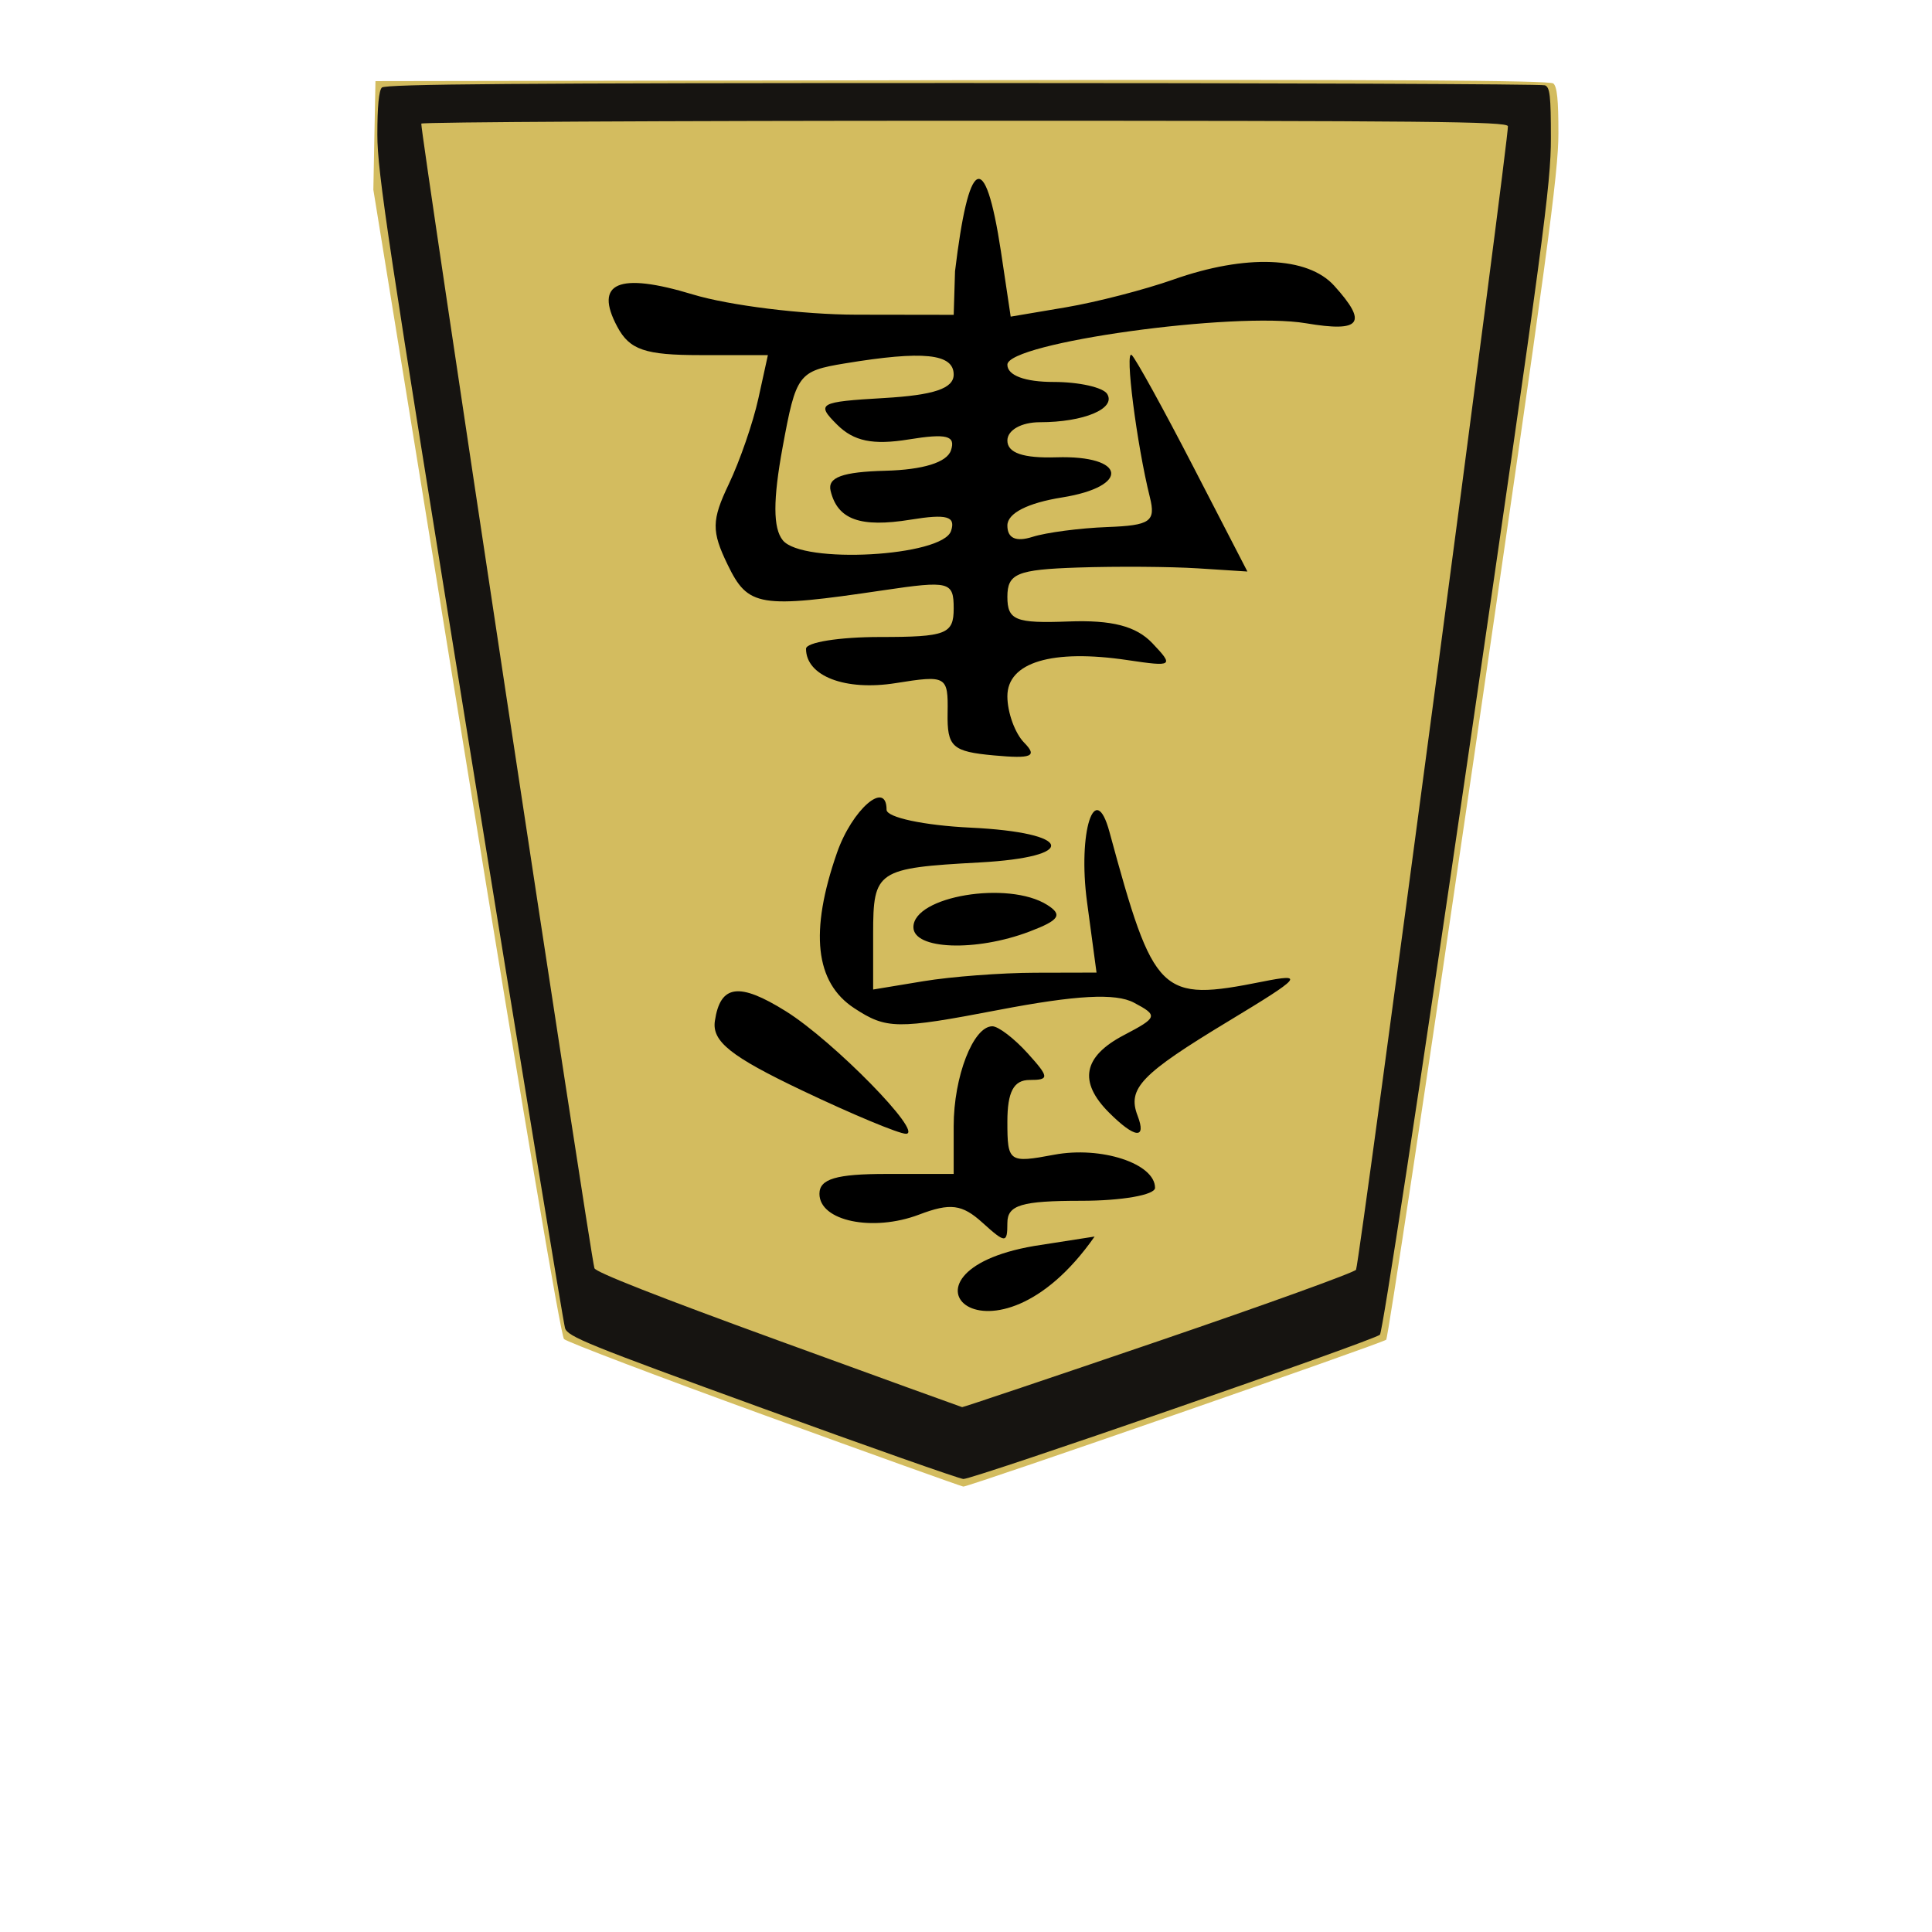
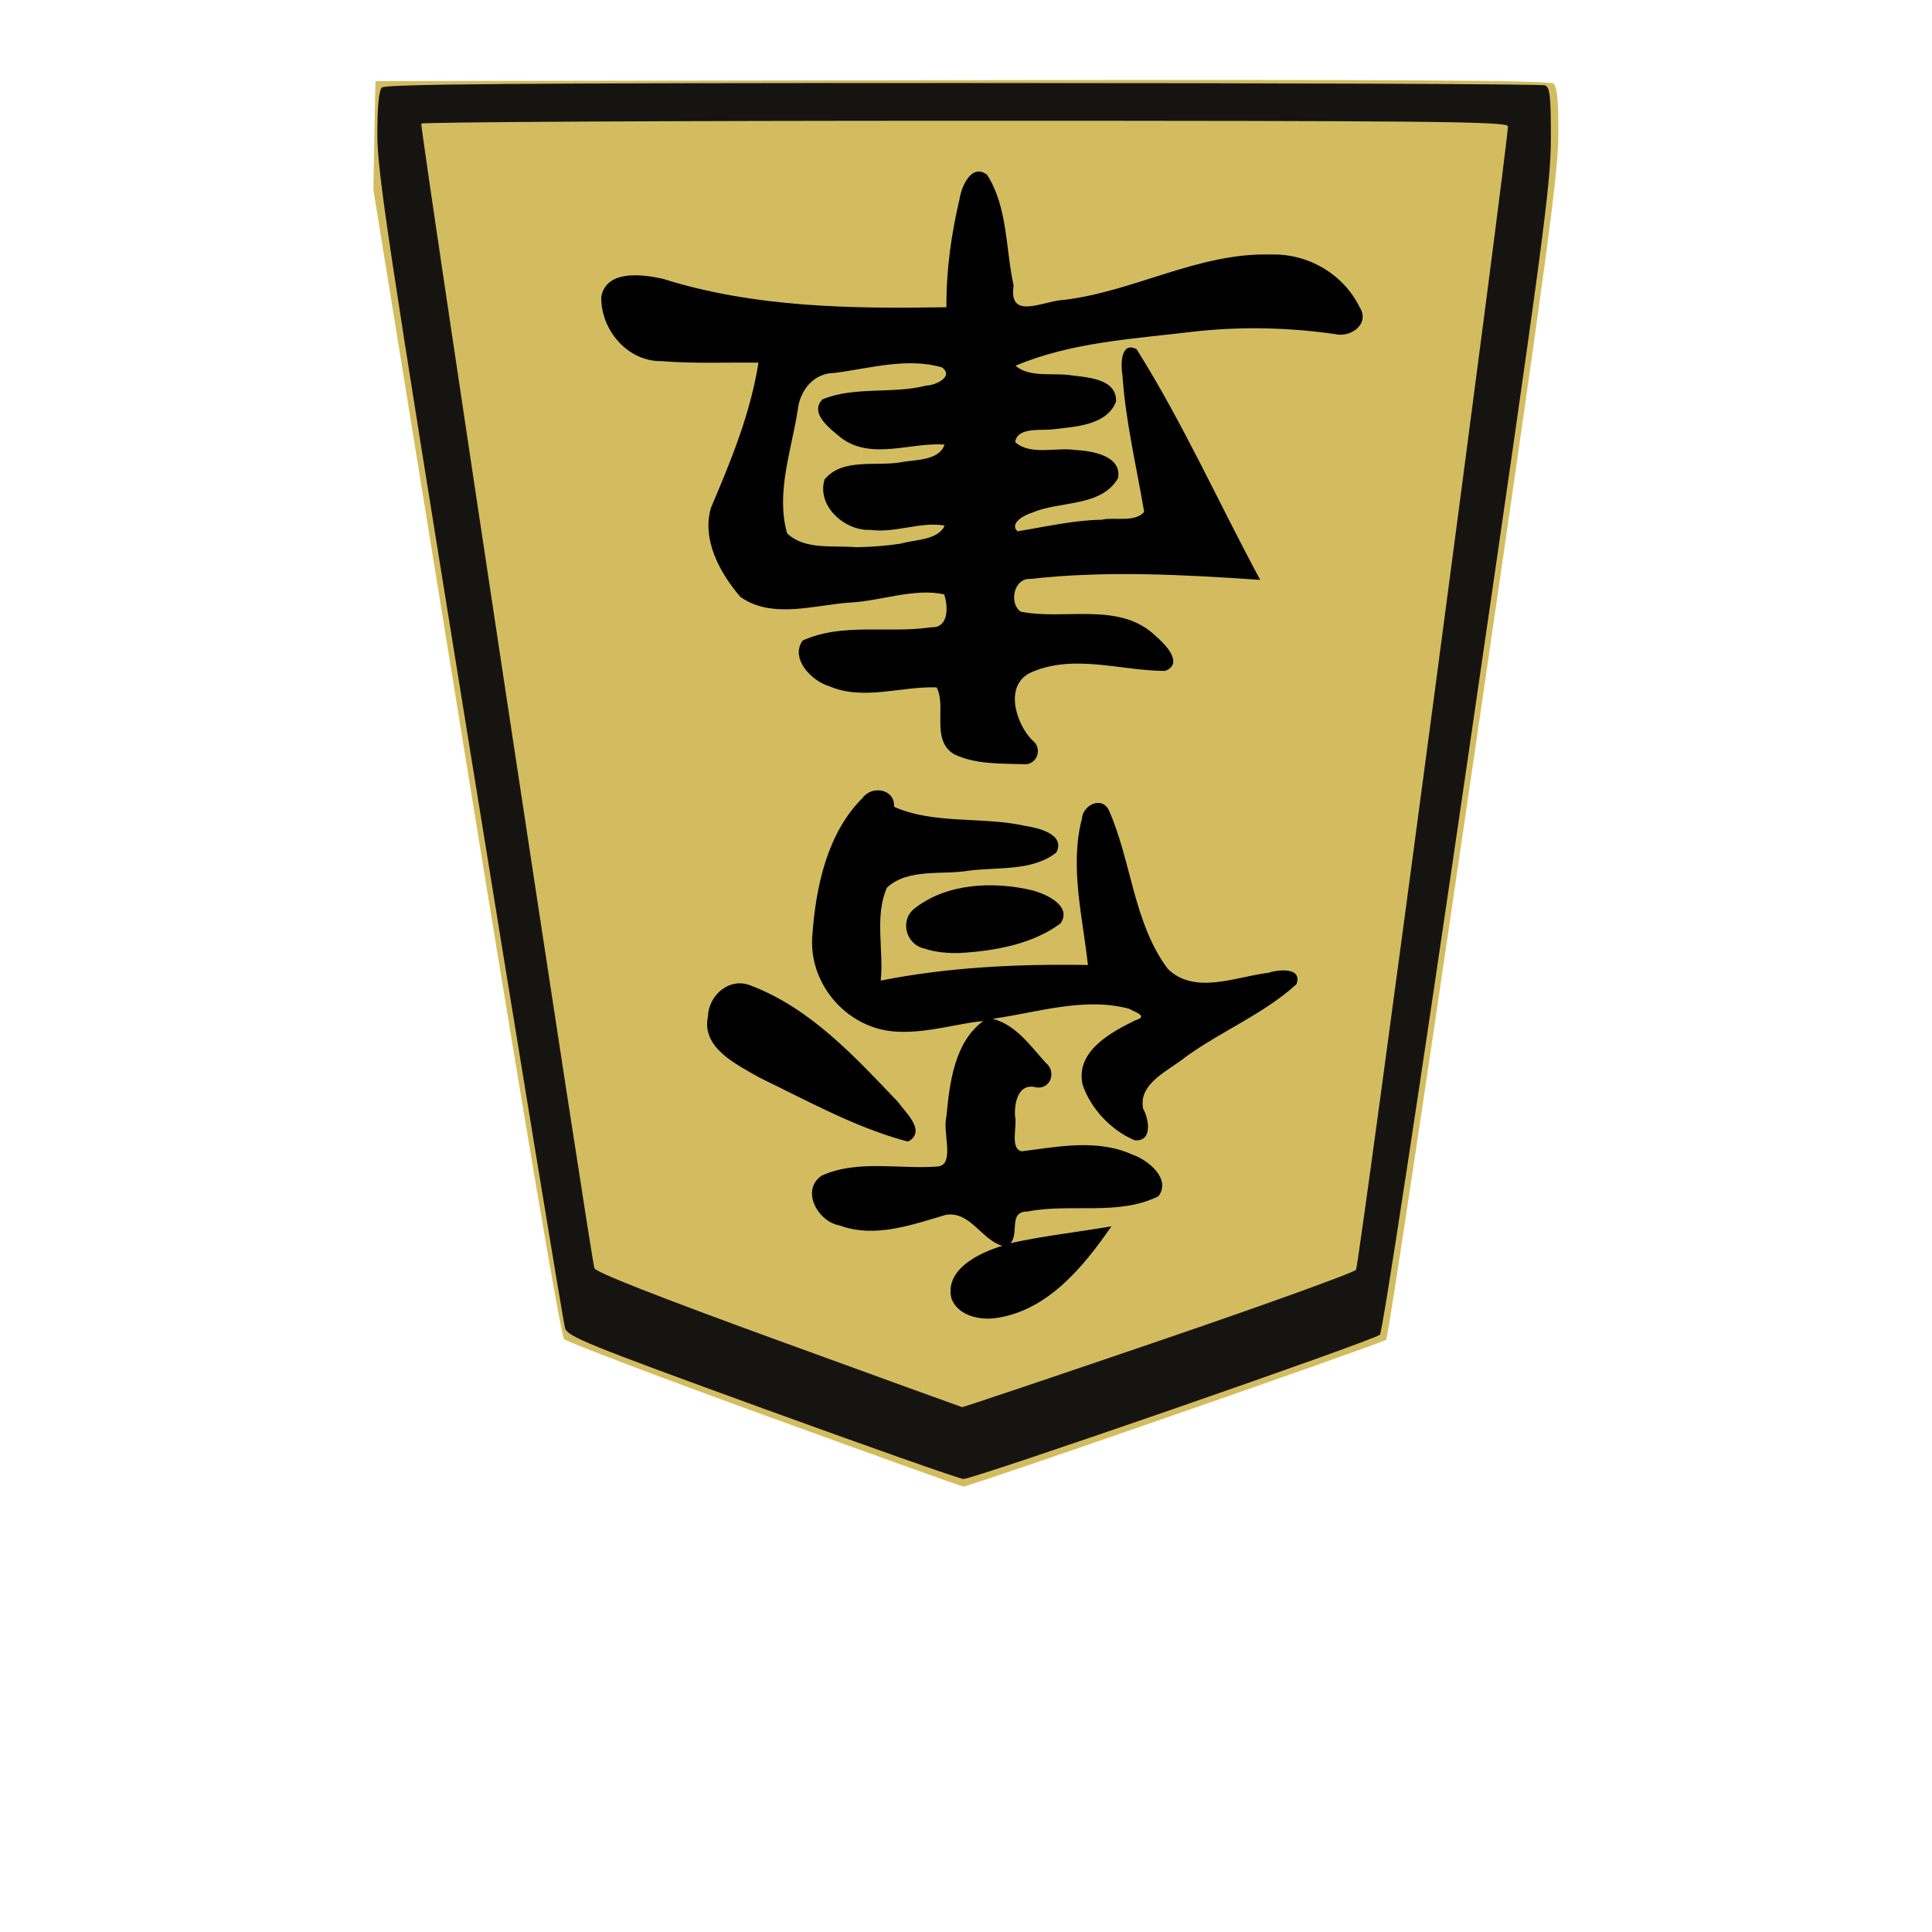
<svg xmlns="http://www.w3.org/2000/svg" id="svg4082" version="1.1" width="512" height="512">
  <defs id="defs4086" />
  <g id="g4092">
    <g id="g3858">
      <path id="path4096" d="m 202.649,375.072 c -28.518,-10.365 -52.449,-19.459 -53.18,-20.209 -0.829,-0.85 -10.588,-58.428 -25.928,-152.972 L 98.943,50.284 99.222,35.892 99.5,21.5 254.894,21.247 c 114.018,-0.186 155.755,0.047 156.75,0.872 1.006,0.835 1.355,4.258 1.35,13.253 -0.006,10.555 -2.91,32.011 -22.396,165.473 -12.314,84.34 -22.774,153.728 -23.243,154.196 -0.878,0.874 -110.637,38.991 -112.062,38.917 -0.436,-0.023 -24.125,-8.522 -52.643,-18.886 z" style="fill:#d3bc5f" />
      <g transform="matrix(-1,0,0,-1,80.21592,473.1753)" id="g3809">
-         <path style="fill:#000000" d="m -185.063,406.4 -2.565,-17.136 -14.632,2.472 c -8.048,1.36 -20.858,4.669 -28.467,7.353 -19.205,6.776 -35.589,6.152 -42.626,-1.624 -9.001,-9.945 -7.145,-12.425 7.453,-9.96 18.918,3.194 79.151,-5.161 79.151,-10.979 0,-2.838 -4.641,-4.572 -12.241,-4.572 -6.732,0 -13.127,-1.433 -14.209,-3.185 -2.398,-3.881 6.199,-7.487 17.847,-7.487 4.894,0 8.602,-2.092 8.602,-4.852 0,-3.285 -4.189,-4.721 -12.971,-4.447 -18.52,0.579 -19.713,-7.728 -1.527,-10.636 9.171,-1.467 14.498,-4.2 14.498,-7.439 0,-3.382 -2.257,-4.405 -6.645,-3.012 -3.655,1.16 -12.567,2.332 -19.804,2.604 -11.457,0.431 -12.92,1.455 -11.312,7.913 3.498,14.046 6.732,39.432 4.797,37.656 -1.066,-0.978 -8.397,-14.282 -16.291,-29.565 l -14.353,-27.786 13.128,0.839 c 7.22,0.461 21.532,0.559 31.804,0.216 16.123,-0.538 18.676,-1.599 18.676,-7.766 0,-6.196 -2.147,-7.062 -16.187,-6.531 -11.517,0.436 -17.931,-1.224 -22.234,-5.753 -5.763,-6.067 -5.456,-6.277 6.531,-4.488 20.06,2.994 31.89,-0.56 31.89,-9.582 0,-4.272 -2.001,-9.802 -4.447,-12.29 -3.585,-3.647 -2.035,-4.301 8.004,-3.38 11.092,1.018 12.433,2.248 12.284,11.265 -0.161,9.796 0.281,10.05 13.738,7.898 13.361,-2.137 23.781,1.849 23.781,9.096 0,1.717 -8.804,3.122 -19.566,3.122 -17.589,0 -19.566,0.765 -19.566,7.573 0,7.116 1.128,7.406 18.676,4.805 32.885,-4.874 35.811,-4.392 41.231,6.784 4.303,8.874 4.262,11.775 -0.309,21.358 -2.909,6.099 -6.43,16.286 -7.824,22.637 l -2.536,11.547 17.944,0 c 14.608,0 18.69,1.394 21.956,7.497 6.277,11.729 -0.3,14.554 -19.982,8.584 -9.666,-2.932 -29.181,-5.349 -43.366,-5.37 l -25.791,-0.038 -0.355,11.561 c -3.579,29.697 -7.858,33.485 -12.189,5.098 z m 41.366,-29.529 c 12.37,-2.046 12.942,-2.815 16.507,-22.194 2.57,-13.972 2.557,-21.475 -0.043,-24.682 -5.176,-6.384 -42.349,-4.314 -44.593,2.482 -1.28,3.875 1.109,4.542 10.696,2.986 13.375,-2.17 19.393,2.5e-4 21.231,7.657 0.852,3.549 -3.14,5.006 -14.521,5.302 -10.008,0.26 -16.304,2.216 -17.375,5.398 -1.315,3.908 1.118,4.536 11.223,2.896 9.44,-1.532 14.52,-0.484 18.93,3.904 5.658,5.629 4.895,6.063 -12.425,7.073 -13.239,0.771 -18.452,2.53 -18.452,6.225 0,5.554 8.087,6.382 28.822,2.952 z M -154.732,258.585 c 0,-2.035 -9.955,-4.158 -22.234,-4.743 -27.226,-1.297 -28.901,-7.779 -2.385,-9.226 27.189,-1.483 28.176,-2.144 28.176,-18.867 l 0,-14.807 -13.34,2.205 c -7.337,1.213 -20.657,2.223 -29.6,2.244 l -16.26,0.039 2.512,18.676 c 2.49,18.511 -2.076,32.828 -5.937,18.615 -11.822,-43.52 -13.433,-45.097 -40.539,-39.692 -11.301,2.254 -10.481,1.292 8.893,-10.413 23.272,-14.061 26.961,-17.889 24.192,-25.105 -2.445,-6.371 0.722,-6.028 7.57,0.821 8.153,8.153 6.869,14.857 -3.931,20.515 -8.987,4.709 -9.137,5.192 -2.668,8.617 4.853,2.569 15.325,2.004 35.882,-1.936 26.938,-5.163 29.693,-5.129 38.242,0.472 10.374,6.797 11.864,20.236 4.565,41.179 -4.002,11.485 -13.139,19.416 -13.139,11.405 z m -42.568,-25.218 c -4.175,-2.641 -3.243,-4.049 4.678,-7.06 14.227,-5.409 30.775,-4.786 30.775,1.16 0,8.214 -25.172,12.403 -35.453,5.901 z m 69.248,-28.188 c -12.611,-7.876 -36.677,-32.426 -31.825,-32.465 1.851,-0.015 14.235,5.149 27.52,11.475 18.915,9.007 23.931,13.004 23.123,18.425 -1.437,9.642 -6.403,10.319 -18.818,2.565 z m -64.033,-11.093 c -5.79,-6.398 -5.846,-7.115 -0.551,-7.115 4.217,0 5.887,-3.141 5.887,-11.068 0,-10.714 -0.397,-10.994 -12.401,-8.742 -12.465,2.338 -26.73,-2.344 -26.73,-8.775 0,-1.888 8.804,-3.432 19.566,-3.432 15.834,0 19.566,-1.123 19.566,-5.887 0,-5.442 0.501,-5.434 6.617,0.101 5.386,4.874 8.505,5.271 16.759,2.133 12.283,-4.67 26.427,-1.726 26.427,5.5 0,3.95 -4.45,5.268 -17.787,5.268 l -17.787,0 0,12.685 c 0,13.082 -5.178,26.446 -10.246,26.446 -1.584,0 -5.778,-3.202 -9.32,-7.115 z m -1.775,-51.104 -16.004,2.494 c 27.162,-38.855 57.201,-9.561 16.004,-2.494 z" id="path3807" />
+         <path style="fill:#000000" d="m -182.969,123.781 c -14.055,1.604 -23.83,13.475 -31.344,24.406 8.818,-1.522 18.31,-2.569 26.75,-4.469 -2.44,2.566 0.714,8.424 -4.594,8.406 -11.343,2.211 -24.011,-1.24 -34.625,4.031 -3.49,4.689 2.898,9.701 7.031,11.094 9.304,4.15 19.6,2.026 29.188,0.812 3.243,0.678 1.133,6.748 1.781,9.25 0.254,3.538 -0.829,9.033 -5.656,7.688 -3.797,-0.529 -5.374,4.212 -2.5,6.5 4.013,4.457 8.008,10.18 14.125,11.688 -11.888,1.654 -24.278,5.845 -36.188,2.656 -1.374,-0.805 -5.319,-1.978 -1.719,-3.031 6.531,-3.196 16.012,-8.258 14.031,-17.094 -2.181,-6.411 -7.541,-12.076 -13.781,-14.719 -4.842,-0.475 -3.793,5.658 -2.25,8.375 1.341,6.781 -6.95,10.142 -11.25,13.688 -9.511,6.882 -20.799,11.429 -29.406,19.312 -1.608,4.55 4.852,3.878 7.438,3 8.562,-1.001 19.556,-5.974 26.688,1.062 9.099,12.157 9.594,28.503 15.625,42.062 1.945,3.818 6.882,1.283 7.125,-2.281 3.293,-12.787 -0.216,-25.983 -1.594,-38.781 18.405,0.31 36.841,-0.546 54.906,-4.125 -0.83,8.056 1.704,17.145 -1.656,24.656 -5.741,5.214 -14.704,3.25 -21.84,4.493 -7.628,0.956 -16.724,-0.19 -23.035,4.788 -2.518,4.854 4.836,6.538 8.25,7.062 11.382,2.535 24.145,0.332 34.75,5.062 -0.291,4.693 5.836,5.815 8.375,2.312 9.343,-9.322 12.36,-23.493 13.281,-36.375 0.922,-11.056 -6.48,-21.411 -16.938,-24.594 -9.175,-2.834 -20.49,1.213 -28.344,1.875 7.664,-5.672 8.894,-16.385 9.75,-25.281 1.1,-4.147 -2.257,-12.432 2.062,-13.25 10.192,-0.852 21.408,1.91 31,-2.438 5.672,-3.883 0.962,-12.243 -4.719,-13.188 -9.443,-3.501 -19.326,0.226 -28.25,2.812 -6.456,0.941 -9.387,-6.636 -14.906,-8.219 6.035,-1.838 15.385,-6.217 13.469,-14 -1.639,-4.307 -6.849,-5.599 -11.031,-5.25 z m 22.125,47.094 c -4.243,2.838 1.219,7.581 3.062,10.25 11.342,11.913 23.147,24.772 38.812,30.781 5.639,2.492 11.378,-2.284 11.562,-8.062 1.838,-8.419 -7.706,-12.8 -13.531,-16.188 -12.765,-6.17 -25.444,-13.249 -39.156,-16.938 l -0.375,0 -0.375,0.156 z m -13.406,49.75 c -9.171,0.542 -19.257,2.348 -26.625,7.875 -3.069,4.643 3.889,7.77 7.5,8.719 10.31,2.452 22.682,1.938 31.25,-4.812 3.989,-3.115 2.244,-9.576 -2.594,-10.594 -3.044,-1.021 -6.315,-1.292 -9.531,-1.188 z m -16.562,50.031 c -3.795,-0.498 -5.526,4.249 -2.438,6.438 4.34,4.487 7.45,14.724 0.094,17.938 -11.337,4.929 -23.726,0.356 -35.438,0.344 -4.999,2.004 0.092,7.145 2.438,9.156 9.603,9.394 24.222,4.155 35.906,6.562 3.097,2.184 1.845,8.857 -2.531,8.656 -20.207,2.266 -40.709,1.133 -60.969,-0.25 10.966,20.345 20.486,41.614 32.75,61.125 4.279,2.251 4.245,-4.246 3.75,-6.875 -0.804,-12.213 -3.739,-24.268 -5.75,-36.25 2.543,-2.878 7.807,-1.28 11.312,-2.062 7.548,-0.129 14.911,-1.887 22.25,-3.062 2.339,2.166 -2.085,4.477 -3.906,4.938 -7.23,3.171 -18.326,1.428 -22.75,9.188 -1,6.003 7.104,7.202 11.5,7.438 5.025,0.733 11.745,-1.529 15.781,2.062 -0.502,4.012 -6.779,3.05 -9.844,3.375 -5.841,0.742 -14.485,0.954 -16.906,7.438 -0.124,6.305 8.191,6.339 12.75,7 4.518,0.503 10.428,-0.629 13.906,2.438 -14.783,6.26 -31.31,7.121 -47.156,9.031 -12.558,1.419 -25.175,1.127 -37.594,-0.656 -4.133,-0.978 -9.221,2.722 -6.469,7.094 4.312,8.824 13.678,14.295 23.5,14 19.074,0.587 36.108,-9.725 54.719,-12 5.563,-0.205 14.932,-5.662 13.508,3.778 2.131,9.68 1.541,20.84 7.023,29.347 4.101,3.148 6.783,-3.04 7.281,-6.312 2.229,-9.412 3.568,-19.085 3.5,-28.781 25.237,-0.418 50.885,-0.106 75.125,7.531 5.37,1.198 14.976,2.508 16.344,-4.75 0.187,-8.739 -6.939,-17.191 -15.938,-17.062 -8.552,-0.703 -17.148,-0.294 -25.719,-0.406 2.129,-13.477 7.275,-26 12.594,-38.469 2.472,-8.538 -2.422,-17.316 -7.781,-23.594 -8.431,-5.984 -19.699,-2.138 -29.137,-1.507 -8.204,0.418 -16.917,3.909 -24.894,2.163 -1.021,-3.024 -1.365,-8.94 3.469,-8.719 11.21,-1.705 23.529,1.297 34.062,-3.531 3.363,-4.793 -2.443,-10.755 -7.094,-12.094 -9.134,-3.909 -19.078,0.059 -28.438,-0.312 -2.681,-5.093 1.618,-13.888 -4.594,-17.688 -5.495,-2.684 -12.217,-2.478 -18.219,-2.656 z m 44.094,57.5 c 5.986,0.539 13.745,-0.806 18.344,3.688 3.034,10.699 -1.166,22.025 -2.812,32.625 -0.525,5.18 -4.171,9.847 -9.75,9.875 -9.3,1.203 -19.313,4.162 -28.469,1.469 -3.377,-2.491 1.907,-4.811 4.125,-4.812 8.967,-2.314 18.95,-0.139 27.531,-3.656 3.624,-3.734 -2.192,-7.908 -4.875,-10.156 -8.048,-6.126 -18.651,-1.124 -27.469,-1.844 1.455,-4.385 7.956,-3.922 11.682,-4.697 6.505,-1.095 15.394,1.201 20.099,-4.521 2.177,-7.039 -5.364,-13.727 -12.188,-13.375 -6.545,-0.913 -13.459,2.315 -19.625,1.125 1.794,-3.928 7.983,-3.671 11.645,-4.774 3.862,-0.59 7.812,-0.878 11.761,-0.945 z" id="path3807" />
      </g>
      <path id="path4094" d="M 202.018,373.181 C 155.678,356.336 150.458,354.219 149.746,351.983 149.312,350.618 137.941,281.429 124.478,198.23 102.894,64.845 100,45.627 100,35.68 100,28.24 100.409,23.991 101.2,23.2 102.123,22.277 137.671,22 255.118,22 c 83.995,0 153.43,0.273 154.3,0.607 C 410.752,23.119 411,25.32 411,36.645 c 0,12.264 -1.916,26.569 -22.053,164.643 -12.659,86.802 -22.563,151.729 -23.25,152.426 -1.446,1.466 -107.815,38.309 -110.388,38.235 -0.995,-0.029 -24.976,-8.474 -53.291,-18.767 z M 307.177,355.344 c 28.451,-9.711 51.936,-18.196 52.189,-18.855 1.04,-2.71 40.751,-301.742 40.246,-303.059 C 399.139,32.199 379.095,32 255.59,32 c -78.91,0 -143.684,0.342 -143.942,0.76 -0.446,0.722 44.82,299.987 45.881,303.33 0.336,1.059 16.613,7.457 48.738,19.157 26.528,9.662 48.447,17.609 48.707,17.66 0.261,0.051 23.752,-7.853 52.203,-17.563 z" style="fill:#161411" />
    </g>
  </g>
</svg>
